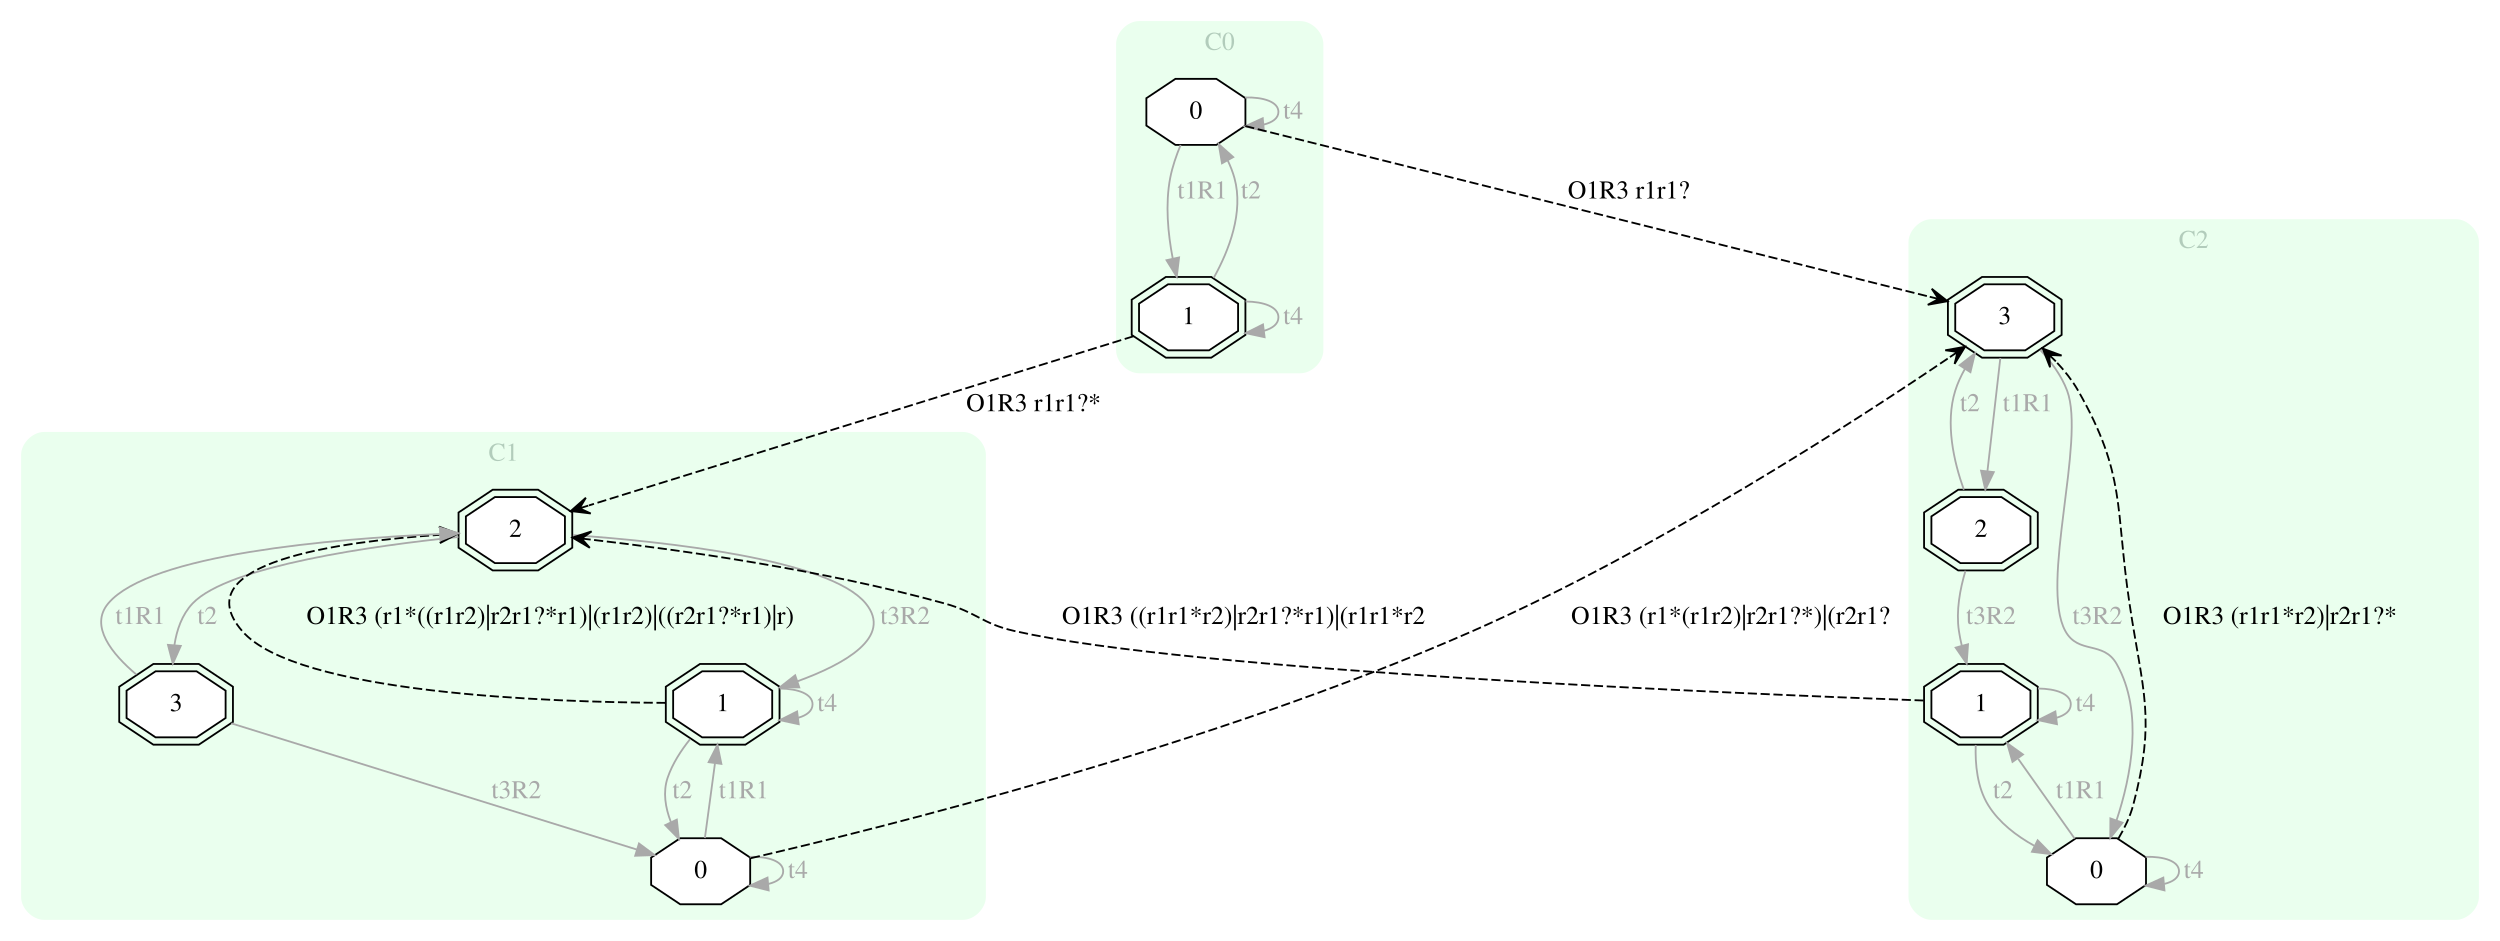
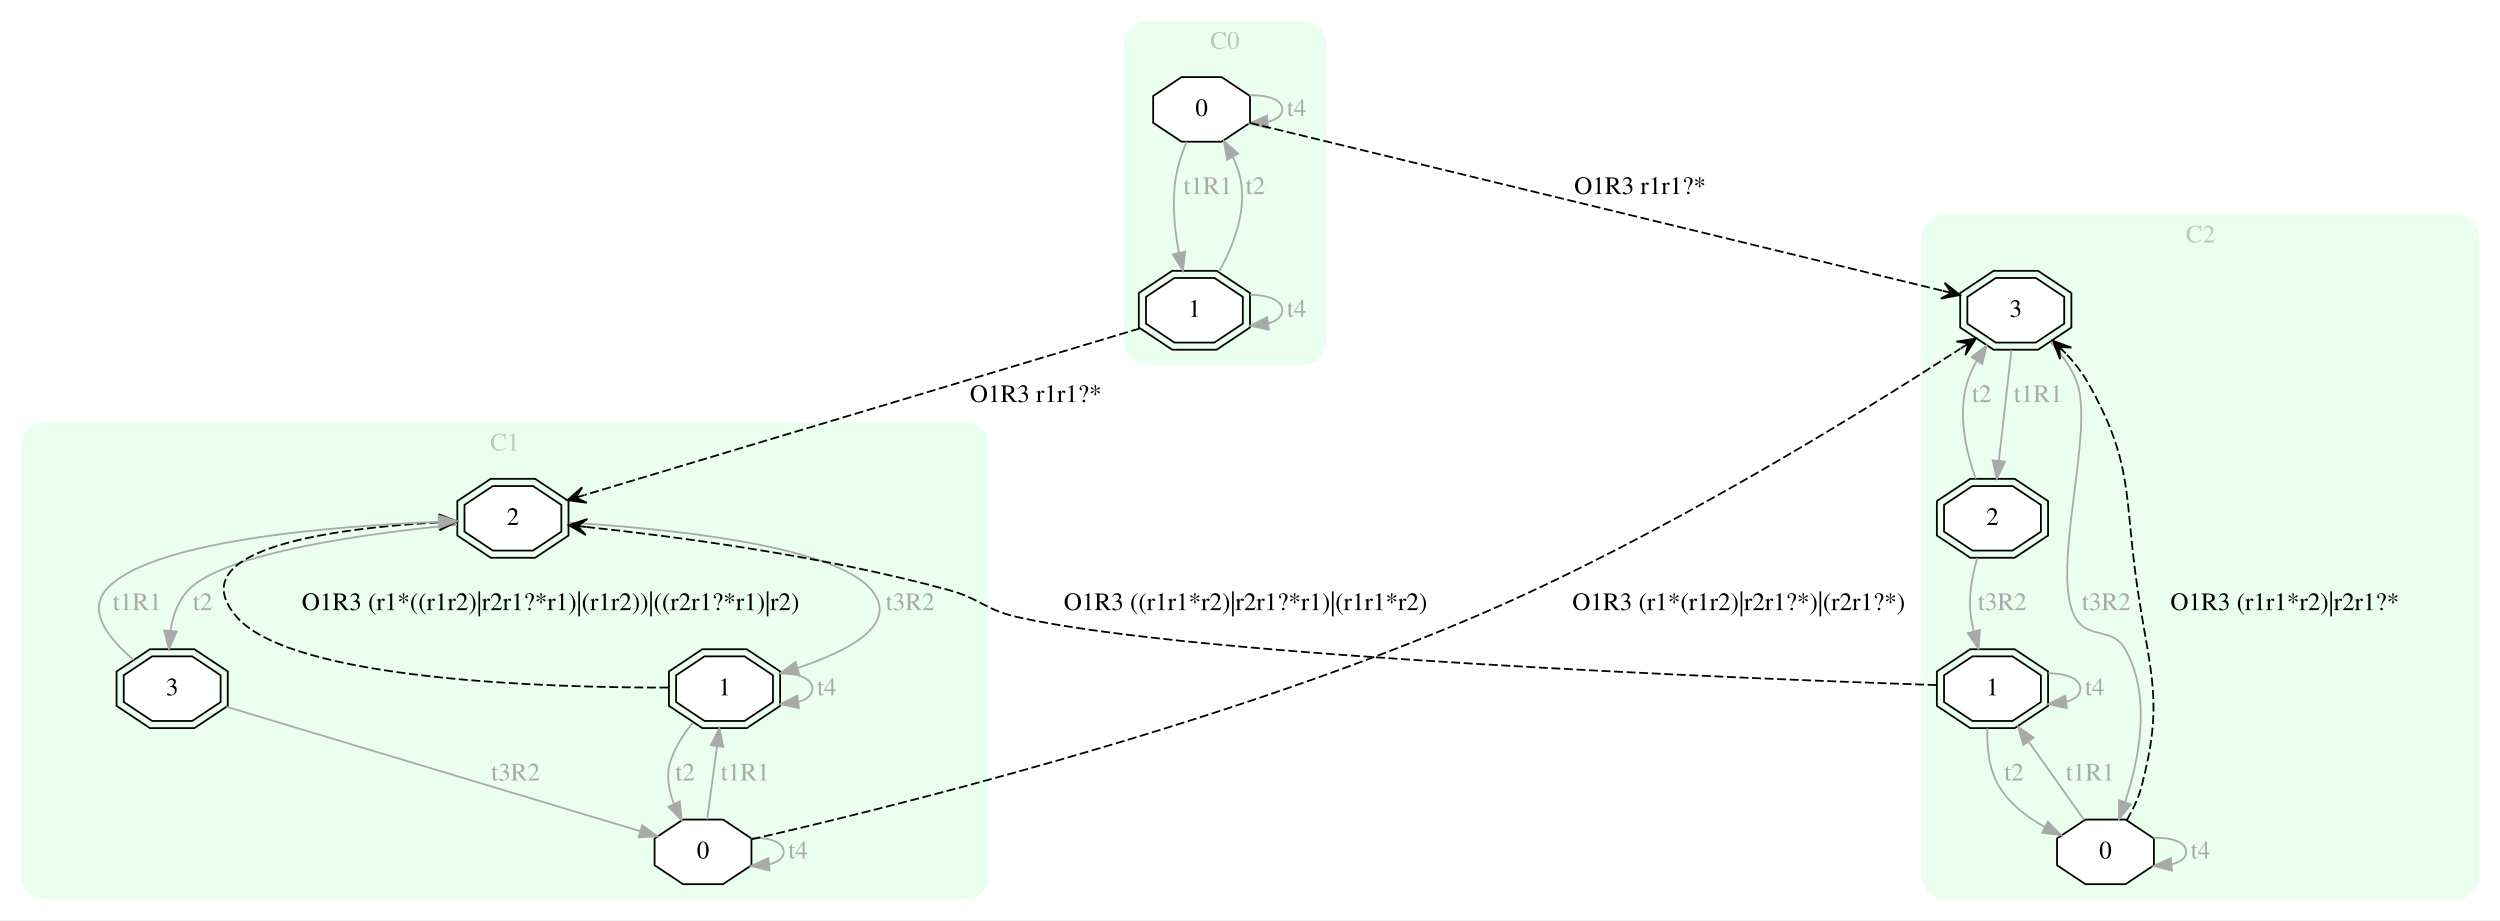
- <svg xmlns="http://www.w3.org/2000/svg" width="1363pt" height="513pt" viewBox="0.00 0.00 1363.00 513.00">
+ <svg xmlns="http://www.w3.org/2000/svg" width="1394pt" height="513pt" viewBox="0.00 0.00 1394.00 513.00">
  <g id="graph0" class="graph" transform="scale(1 1) rotate(0) translate(4 509)">
-     <polygon fill="white" stroke="transparent" points="-4,4 -4,-509 1359,-509 1359,4 -4,4" />
+     <polygon fill="white" stroke="transparent" points="-4,4 -4,-509 1390,-509 1390,4 -4,4" />
    <g id="clust1" class="cluster">
-       <path fill="#eaffee" stroke="#eaffee" d="M617,-306C617,-306 705,-306 705,-306 711,-306 717,-312 717,-318 717,-318 717,-485 717,-485 717,-491 711,-497 705,-497 705,-497 617,-497 617,-497 611,-497 605,-491 605,-485 605,-485 605,-318 605,-318 605,-312 611,-306 617,-306" />
-       <text text-anchor="middle" x="661" y="-481.8" font-family="Times,serif" font-size="14.00" fill="#b2ccbb">C0</text>
+       <path fill="#eaffee" stroke="#eaffee" d="M635,-306C635,-306 723,-306 723,-306 729,-306 735,-312 735,-318 735,-318 735,-485 735,-485 735,-491 729,-497 723,-497 723,-497 635,-497 635,-497 629,-497 623,-491 623,-485 623,-485 623,-318 623,-318 623,-312 629,-306 635,-306" />
+       <text text-anchor="middle" x="679" y="-481.8" font-family="Times,serif" font-size="14.00" fill="#b2ccbb">C0</text>
    </g>
    <g id="clust2" class="cluster">
-       <path fill="#eaffee" stroke="#eaffee" d="M20,-8C20,-8 521,-8 521,-8 527,-8 533,-14 533,-20 533,-20 533,-261 533,-261 533,-267 527,-273 521,-273 521,-273 20,-273 20,-273 14,-273 8,-267 8,-261 8,-261 8,-20 8,-20 8,-14 14,-8 20,-8" />
-       <text text-anchor="middle" x="270.5" y="-257.8" font-family="Times,serif" font-size="14.00" fill="#b2ccbb">C1</text>
+       <path fill="#eaffee" stroke="#eaffee" d="M20,-8C20,-8 535,-8 535,-8 541,-8 547,-14 547,-20 547,-20 547,-261 547,-261 547,-267 541,-273 535,-273 535,-273 20,-273 20,-273 14,-273 8,-267 8,-261 8,-261 8,-20 8,-20 8,-14 14,-8 20,-8" />
+       <text text-anchor="middle" x="277.5" y="-257.8" font-family="Times,serif" font-size="14.00" fill="#b2ccbb">C1</text>
    </g>
    <g id="clust3" class="cluster">
-       <path fill="#eaffee" stroke="#eaffee" d="M1049,-8C1049,-8 1335,-8 1335,-8 1341,-8 1347,-14 1347,-20 1347,-20 1347,-377 1347,-377 1347,-383 1341,-389 1335,-389 1335,-389 1049,-389 1049,-389 1043,-389 1037,-383 1037,-377 1037,-377 1037,-20 1037,-20 1037,-14 1043,-8 1049,-8" />
-       <text text-anchor="middle" x="1192" y="-373.8" font-family="Times,serif" font-size="14.00" fill="#b2ccbb">C2</text>
+       <path fill="#eaffee" stroke="#eaffee" d="M1080,-8C1080,-8 1366,-8 1366,-8 1372,-8 1378,-14 1378,-20 1378,-20 1378,-377 1378,-377 1378,-383 1372,-389 1366,-389 1366,-389 1080,-389 1080,-389 1074,-389 1068,-383 1068,-377 1068,-377 1068,-20 1068,-20 1068,-14 1074,-8 1080,-8" />
+       <text text-anchor="middle" x="1223" y="-373.8" font-family="Times,serif" font-size="14.00" fill="#b2ccbb">C2</text>
    </g>
    <g id="node1" class="node">
-       <polygon fill="white" stroke="black" points="675,-440.54 675,-455.46 659.18,-466 636.82,-466 621,-455.46 621,-440.54 636.82,-430 659.18,-430 675,-440.54" />
-       <text text-anchor="middle" x="648" y="-444.3" font-family="Times,serif" font-size="14.00">0</text>
+       <polygon fill="white" stroke="black" points="693,-440.54 693,-455.46 677.18,-466 654.82,-466 639,-455.46 639,-440.54 654.82,-430 677.18,-430 693,-440.54" />
+       <text text-anchor="middle" x="666" y="-444.3" font-family="Times,serif" font-size="14.00">0</text>
    </g>
    <g id="edge2" class="edge">
-       <path fill="none" stroke="darkgray" d="M674.79,-455.86C684.78,-456.12 693,-453.5 693,-448 693,-444.56 689.79,-442.25 684.94,-441.07" />
-       <polygon fill="darkgray" stroke="darkgray" points="685.07,-437.56 674.79,-440.14 684.44,-444.53 685.07,-437.56" />
-       <text text-anchor="middle" x="701" y="-444.3" font-family="Times,serif" font-size="14.00" fill="darkgray">t4</text>
+       <path fill="none" stroke="darkgray" d="M692.79,-455.86C702.78,-456.12 711,-453.5 711,-448 711,-444.56 707.79,-442.25 702.94,-441.07" />
+       <polygon fill="darkgray" stroke="darkgray" points="703.07,-437.56 692.79,-440.14 702.44,-444.53 703.07,-437.56" />
+       <text text-anchor="middle" x="719" y="-444.3" font-family="Times,serif" font-size="14.00" fill="darkgray">t4</text>
    </g>
    <g id="node2" class="node">
-       <polygon fill="white" stroke="black" points="671,-328.54 671,-343.46 655.18,-354 632.82,-354 617,-343.46 617,-328.54 632.82,-318 655.18,-318 671,-328.54" />
-       <polygon fill="none" stroke="black" points="675,-326.4 675,-345.6 656.39,-358 631.61,-358 613,-345.6 613,-326.4 631.61,-314 656.39,-314 675,-326.4" />
-       <text text-anchor="middle" x="644" y="-332.3" font-family="Times,serif" font-size="14.00">1</text>
+       <polygon fill="white" stroke="black" points="689,-328.54 689,-343.46 673.18,-354 650.82,-354 635,-343.46 635,-328.54 650.82,-318 673.18,-318 689,-328.54" />
+       <polygon fill="none" stroke="black" points="693,-326.4 693,-345.6 674.39,-358 649.61,-358 631,-345.6 631,-326.4 649.61,-314 674.39,-314 693,-326.4" />
+       <text text-anchor="middle" x="662" y="-332.3" font-family="Times,serif" font-size="14.00">1</text>
    </g>
    <g id="edge1" class="edge">
-       <path fill="none" stroke="darkgray" d="M639.67,-429.95C637.36,-424.36 635.16,-418.04 634,-412 631.23,-397.61 632.77,-381.52 635.4,-367.94" />
-       <polygon fill="darkgray" stroke="darkgray" points="638.83,-368.64 637.56,-358.12 631.99,-367.13 638.83,-368.64" />
-       <text text-anchor="middle" x="651.5" y="-400.8" font-family="Times,serif" font-size="14.00" fill="darkgray">t1R1</text>
+       <path fill="none" stroke="darkgray" d="M657.67,-429.95C655.36,-424.36 653.16,-418.04 652,-412 649.23,-397.61 650.77,-381.52 653.4,-367.94" />
+       <polygon fill="darkgray" stroke="darkgray" points="656.83,-368.64 655.56,-358.12 649.99,-367.13 656.83,-368.64" />
+       <text text-anchor="middle" x="669.5" y="-400.8" font-family="Times,serif" font-size="14.00" fill="darkgray">t1R1</text>
    </g>
    <g id="node7" class="node">
-       <polygon fill="white" stroke="black" points="1116,-328.54 1116,-343.46 1100.18,-354 1077.82,-354 1062,-343.46 1062,-328.54 1077.82,-318 1100.18,-318 1116,-328.54" />
-       <polygon fill="none" stroke="black" points="1120,-326.4 1120,-345.6 1101.39,-358 1076.61,-358 1058,-345.6 1058,-326.4 1076.61,-314 1101.39,-314 1120,-326.4" />
-       <text text-anchor="middle" x="1089" y="-332.3" font-family="Times,serif" font-size="14.00">3</text>
+       <polygon fill="white" stroke="black" points="1147,-328.54 1147,-343.46 1131.18,-354 1108.82,-354 1093,-343.46 1093,-328.54 1108.82,-318 1131.18,-318 1147,-328.54" />
+       <polygon fill="none" stroke="black" points="1151,-326.4 1151,-345.6 1132.39,-358 1107.61,-358 1089,-345.6 1089,-326.4 1107.61,-314 1132.39,-314 1151,-326.4" />
+       <text text-anchor="middle" x="1120" y="-332.3" font-family="Times,serif" font-size="14.00">3</text>
    </g>
    <g id="edge21" class="edge">
-       <path fill="none" stroke="black" stroke-dasharray="5,2" d="M674.92,-440.28C749.47,-421.69 958.95,-369.44 1048.05,-347.21" />
-       <polygon fill="black" stroke="black" points="1057.81,-344.78 1049.19,-351.57 1052.95,-345.99 1048.1,-347.2 1048.1,-347.2 1048.1,-347.2 1052.95,-345.99 1047.01,-342.83 1057.81,-344.78 1057.81,-344.78" />
-       <text text-anchor="middle" x="884" y="-400.8" font-family="Times,serif" font-size="14.00">O1R3 r1r1?</text>
+       <path fill="none" stroke="black" stroke-dasharray="5,2" d="M693.04,-440.45C769.51,-421.92 987.65,-369.07 1078.99,-346.94" />
+       <polygon fill="black" stroke="black" points="1088.97,-344.52 1080.31,-351.25 1084.11,-345.69 1079.25,-346.87 1079.25,-346.87 1079.25,-346.87 1084.11,-345.69 1078.19,-342.5 1088.97,-344.52 1088.97,-344.52" />
+       <text text-anchor="middle" x="910.5" y="-400.8" font-family="Times,serif" font-size="14.00">O1R3 r1r1?*</text>
    </g>
    <g id="edge3" class="edge">
-       <path fill="none" stroke="darkgray" d="M657.73,-357.52C666.06,-372.49 674.17,-393.35 669,-412 668.11,-415.21 666.84,-418.42 665.36,-421.52" />
-       <polygon fill="darkgray" stroke="darkgray" points="662.23,-419.96 660.45,-430.4 668.35,-423.35 662.23,-419.96" />
-       <text text-anchor="middle" x="678" y="-400.8" font-family="Times,serif" font-size="14.00" fill="darkgray">t2</text>
+       <path fill="none" stroke="darkgray" d="M675.73,-357.52C684.06,-372.49 692.17,-393.35 687,-412 686.11,-415.21 684.84,-418.42 683.36,-421.52" />
+       <polygon fill="darkgray" stroke="darkgray" points="680.23,-419.96 678.45,-430.4 686.35,-423.35 680.23,-419.96" />
+       <text text-anchor="middle" x="696" y="-400.8" font-family="Times,serif" font-size="14.00" fill="darkgray">t2</text>
    </g>
    <g id="edge4" class="edge">
-       <path fill="none" stroke="darkgray" d="M675.1,-344.62C685.09,-344.53 693,-341.66 693,-336 693,-332.46 689.91,-330.01 685.15,-328.65" />
-       <polygon fill="darkgray" stroke="darkgray" points="685.46,-325.16 675.1,-327.38 684.58,-332.11 685.46,-325.16" />
-       <text text-anchor="middle" x="701" y="-332.3" font-family="Times,serif" font-size="14.00" fill="darkgray">t4</text>
+       <path fill="none" stroke="darkgray" d="M693.1,-344.62C703.09,-344.53 711,-341.66 711,-336 711,-332.46 707.91,-330.01 703.15,-328.65" />
+       <polygon fill="darkgray" stroke="darkgray" points="703.46,-325.16 693.1,-327.38 702.58,-332.11 703.46,-325.16" />
+       <text text-anchor="middle" x="719" y="-332.3" font-family="Times,serif" font-size="14.00" fill="darkgray">t4</text>
    </g>
    <g id="node3" class="node">
-       <polygon fill="white" stroke="black" points="304,-212.54 304,-227.46 288.18,-238 265.82,-238 250,-227.46 250,-212.54 265.82,-202 288.18,-202 304,-212.54" />
-       <polygon fill="none" stroke="black" points="308,-210.4 308,-229.6 289.39,-242 264.61,-242 246,-229.6 246,-210.4 264.61,-198 289.39,-198 308,-210.4" />
-       <text text-anchor="middle" x="277" y="-216.3" font-family="Times,serif" font-size="14.00">2</text>
+       <polygon fill="white" stroke="black" points="309,-212.54 309,-227.46 293.18,-238 270.82,-238 255,-227.46 255,-212.54 270.82,-202 293.18,-202 309,-212.54" />
+       <polygon fill="none" stroke="black" points="313,-210.4 313,-229.6 294.39,-242 269.61,-242 251,-229.6 251,-210.4 269.61,-198 294.39,-198 313,-210.4" />
+       <text text-anchor="middle" x="282" y="-216.3" font-family="Times,serif" font-size="14.00">2</text>
    </g>
    <g id="edge22" class="edge">
-       <path fill="none" stroke="black" stroke-dasharray="5,2" d="M613.97,-325.67C548.16,-305.23 391.21,-256.48 317.08,-233.45" />
-       <polygon fill="black" stroke="black" points="307.19,-230.38 318.08,-229.05 311.97,-231.86 316.74,-233.34 316.74,-233.34 316.74,-233.34 311.97,-231.86 315.41,-237.64 307.19,-230.38 307.19,-230.38" />
-       <text text-anchor="middle" x="559.5" y="-284.8" font-family="Times,serif" font-size="14.00">O1R3 r1r1?*</text>
+       <path fill="none" stroke="black" stroke-dasharray="5,2" d="M631.55,-325.86C563.37,-305.41 398.46,-255.94 322.07,-233.02" />
+       <polygon fill="black" stroke="black" points="312.34,-230.1 323.21,-228.66 317.12,-231.54 321.91,-232.97 321.91,-232.97 321.91,-232.97 317.12,-231.54 320.62,-237.28 312.34,-230.1 312.34,-230.1" />
+       <text text-anchor="middle" x="573.5" y="-284.8" font-family="Times,serif" font-size="14.00">O1R3 r1r1?*</text>
    </g>
    <g id="node4" class="node">
-       <polygon fill="white" stroke="black" points="417,-117.54 417,-132.46 401.18,-143 378.82,-143 363,-132.46 363,-117.54 378.82,-107 401.18,-107 417,-117.54" />
-       <polygon fill="none" stroke="black" points="421,-115.4 421,-134.6 402.39,-147 377.61,-147 359,-134.6 359,-115.4 377.61,-103 402.39,-103 421,-115.4" />
-       <text text-anchor="middle" x="390" y="-121.3" font-family="Times,serif" font-size="14.00">1</text>
+       <polygon fill="white" stroke="black" points="427,-117.54 427,-132.46 411.18,-143 388.82,-143 373,-132.46 373,-117.54 388.82,-107 411.18,-107 427,-117.54" />
+       <polygon fill="none" stroke="black" points="431,-115.4 431,-134.6 412.39,-147 387.61,-147 369,-134.6 369,-115.4 387.61,-103 412.39,-103 431,-115.4" />
+       <text text-anchor="middle" x="400" y="-121.3" font-family="Times,serif" font-size="14.00">1</text>
    </g>
    <g id="edge6" class="edge">
-       <path fill="none" stroke="darkgray" d="M308.36,-217.26C357.27,-213.82 448.2,-204.25 468,-180 482.94,-161.71 456.67,-146.96 430.67,-137.53" />
-       <polygon fill="darkgray" stroke="darkgray" points="431.77,-134.21 421.18,-134.3 429.52,-140.84 431.77,-134.21" />
-       <text text-anchor="middle" x="489.5" y="-168.8" font-family="Times,serif" font-size="14.00" fill="darkgray">t3R2</text>
+       <path fill="none" stroke="darkgray" d="M313.17,-217.59C363.95,-214.57 460.97,-205.53 482,-180 497.9,-160.7 468.65,-145.79 440.77,-136.57" />
+       <polygon fill="darkgray" stroke="darkgray" points="441.63,-133.17 431.05,-133.55 439.56,-139.86 441.63,-133.17" />
+       <text text-anchor="middle" x="503.5" y="-168.8" font-family="Times,serif" font-size="14.00" fill="darkgray">t3R2</text>
    </g>
    <g id="node6" class="node">
      <polygon fill="white" stroke="black" points="119,-117.54 119,-132.46 103.18,-143 80.82,-143 65,-132.46 65,-117.54 80.82,-107 103.18,-107 119,-117.54" />
      <polygon fill="none" stroke="black" points="123,-115.4 123,-134.6 104.39,-147 79.61,-147 61,-134.6 61,-115.4 79.61,-103 104.39,-103 123,-115.4" />
      <text text-anchor="middle" x="92" y="-121.3" font-family="Times,serif" font-size="14.00">3</text>
    </g>
    <g id="edge5" class="edge">
-       <path fill="none" stroke="darkgray" d="M245.92,-216.25C200.84,-211.6 120.54,-200.61 101,-180 95.19,-173.87 92.33,-165.49 91.07,-157.16" />
-       <polygon fill="darkgray" stroke="darkgray" points="94.55,-156.85 90.24,-147.18 87.58,-157.43 94.55,-156.85" />
+       <path fill="none" stroke="darkgray" d="M250.81,-216.45C204.61,-212.01 121.25,-201.22 101,-180 95.17,-173.89 92.3,-165.51 91.04,-157.18" />
+       <polygon fill="darkgray" stroke="darkgray" points="94.53,-156.87 90.22,-147.2 87.55,-157.45 94.53,-156.87" />
      <text text-anchor="middle" x="109" y="-168.8" font-family="Times,serif" font-size="14.00" fill="darkgray">t2</text>
    </g>
    <g id="edge23" class="edge">
-       <path fill="none" stroke="black" stroke-dasharray="5,2" d="M358.9,-125.8C296.08,-126.12 157.5,-130.78 128,-165 95.93,-202.2 181.02,-213.77 235.48,-217.38" />
-       <polygon fill="black" stroke="black" points="245.59,-217.98 235.34,-221.88 240.6,-217.68 235.61,-217.38 235.61,-217.38 235.61,-217.38 240.6,-217.68 235.87,-212.89 245.59,-217.98 245.59,-217.98" />
-       <text text-anchor="middle" x="296" y="-168.8" font-family="Times,serif" font-size="14.00">O1R3 (r1*((r1r2)|r2r1?*r1)|(r1r2)|((r2r1?*r1)|r)</text>
+       <path fill="none" stroke="black" stroke-dasharray="5,2" d="M368.71,-125.6C303.99,-125.52 158.86,-129.4 128,-165 94.54,-203.59 184.58,-214.61 240.77,-217.75" />
+       <polygon fill="black" stroke="black" points="250.83,-218.25 240.62,-222.25 245.84,-218 240.84,-217.76 240.84,-217.76 240.84,-217.76 245.84,-218 241.07,-213.26 250.83,-218.25 250.83,-218.25" />
+       <text text-anchor="middle" x="303" y="-168.8" font-family="Times,serif" font-size="14.00">O1R3 (r1*((r1r2)|r2r1?*r1)|(r1r2))|((r2r1?*r1)|r2)</text>
    </g>
    <g id="edge8" class="edge">
-       <path fill="none" stroke="darkgray" d="M421.1,-133.62C431.09,-133.53 439,-130.66 439,-125 439,-121.46 435.91,-119.01 431.15,-117.65" />
-       <polygon fill="darkgray" stroke="darkgray" points="431.46,-114.16 421.1,-116.38 430.58,-121.11 431.46,-114.16" />
-       <text text-anchor="middle" x="447" y="-121.3" font-family="Times,serif" font-size="14.00" fill="darkgray">t4</text>
+       <path fill="none" stroke="darkgray" d="M431.1,-133.62C441.09,-133.53 449,-130.66 449,-125 449,-121.46 445.91,-119.01 441.15,-117.65" />
+       <polygon fill="darkgray" stroke="darkgray" points="441.46,-114.16 431.1,-116.38 440.58,-121.11 441.46,-114.16" />
+       <text text-anchor="middle" x="457" y="-121.3" font-family="Times,serif" font-size="14.00" fill="darkgray">t4</text>
    </g>
    <g id="node5" class="node">
-       <polygon fill="white" stroke="black" points="405,-26.54 405,-41.46 389.18,-52 366.82,-52 351,-41.46 351,-26.54 366.82,-16 389.18,-16 405,-26.54" />
-       <text text-anchor="middle" x="378" y="-30.3" font-family="Times,serif" font-size="14.00">0</text>
+       <polygon fill="white" stroke="black" points="415,-26.54 415,-41.46 399.18,-52 376.82,-52 361,-41.46 361,-26.54 376.82,-16 399.18,-16 415,-26.54" />
+       <text text-anchor="middle" x="388" y="-30.3" font-family="Times,serif" font-size="14.00">0</text>
    </g>
    <g id="edge7" class="edge">
-       <path fill="none" stroke="darkgray" d="M372.27,-106.05C367.32,-99.88 362.59,-92.6 360,-85 357.33,-77.14 358.76,-68.63 361.74,-60.89" />
-       <polygon fill="darkgray" stroke="darkgray" points="365.01,-62.15 366.15,-51.61 358.69,-59.14 365.01,-62.15" />
-       <text text-anchor="middle" x="368" y="-73.8" font-family="Times,serif" font-size="14.00" fill="darkgray">t2</text>
+       <path fill="none" stroke="darkgray" d="M382.27,-106.05C377.32,-99.88 372.59,-92.6 370,-85 367.33,-77.14 368.76,-68.63 371.74,-60.89" />
+       <polygon fill="darkgray" stroke="darkgray" points="375.01,-62.15 376.15,-51.61 368.69,-59.14 375.01,-62.15" />
+       <text text-anchor="middle" x="378" y="-73.8" font-family="Times,serif" font-size="14.00" fill="darkgray">t2</text>
    </g>
    <g id="edge9" class="edge">
-       <path fill="none" stroke="darkgray" d="M380.3,-52.07C381.86,-63.61 383.96,-79.18 385.81,-92.89" />
-       <polygon fill="darkgray" stroke="darkgray" points="382.35,-93.47 387.16,-102.91 389.29,-92.53 382.35,-93.47" />
-       <text text-anchor="middle" x="401.5" y="-73.8" font-family="Times,serif" font-size="14.00" fill="darkgray">t1R1</text>
+       <path fill="none" stroke="darkgray" d="M390.3,-52.07C391.86,-63.61 393.96,-79.18 395.81,-92.89" />
+       <polygon fill="darkgray" stroke="darkgray" points="392.35,-93.47 397.16,-102.91 399.29,-92.53 392.35,-93.47" />
+       <text text-anchor="middle" x="411.5" y="-73.8" font-family="Times,serif" font-size="14.00" fill="darkgray">t1R1</text>
    </g>
    <g id="edge10" class="edge">
-       <path fill="none" stroke="darkgray" d="M404.79,-41.86C414.78,-42.12 423,-39.5 423,-34 423,-30.56 419.79,-28.25 414.94,-27.07" />
-       <polygon fill="darkgray" stroke="darkgray" points="415.07,-23.56 404.79,-26.14 414.44,-30.53 415.07,-23.56" />
-       <text text-anchor="middle" x="431" y="-30.3" font-family="Times,serif" font-size="14.00" fill="darkgray">t4</text>
+       <path fill="none" stroke="darkgray" d="M414.79,-41.86C424.78,-42.12 433,-39.5 433,-34 433,-30.56 429.79,-28.25 424.94,-27.07" />
+       <polygon fill="darkgray" stroke="darkgray" points="425.07,-23.56 414.79,-26.14 424.44,-30.53 425.07,-23.56" />
+       <text text-anchor="middle" x="441" y="-30.3" font-family="Times,serif" font-size="14.00" fill="darkgray">t4</text>
    </g>
    <g id="edge24" class="edge">
-       <path fill="none" stroke="black" stroke-dasharray="5,2" d="M405.38,-41.13C473.64,-56.9 656.19,-102.1 799,-165 898.97,-209.03 1007.78,-279.55 1059.06,-314.29" />
-       <polygon fill="black" stroke="black" points="1067.37,-319.95 1056.57,-318.04 1063.24,-317.13 1059.11,-314.32 1059.11,-314.32 1059.11,-314.32 1063.24,-317.13 1061.64,-310.6 1067.37,-319.95 1067.37,-319.95" />
-       <text text-anchor="middle" x="939.5" y="-168.8" font-family="Times,serif" font-size="14.00">O1R3 (r1*(r1r2)|r2r1?*)|(r2r1?</text>
+       <path fill="none" stroke="black" stroke-dasharray="5,2" d="M415.14,-41.01C484.12,-56.76 671.12,-102.35 818,-165 921.85,-209.29 1035.71,-279.99 1089.12,-314.59" />
+       <polygon fill="black" stroke="black" points="1097.76,-320.21 1086.93,-318.53 1093.57,-317.49 1089.38,-314.76 1089.38,-314.76 1089.38,-314.76 1093.57,-317.49 1091.84,-310.99 1097.76,-320.21 1097.76,-320.21" />
+       <text text-anchor="middle" x="965.5" y="-168.8" font-family="Times,serif" font-size="14.00">O1R3 (r1*(r1r2)|r2r1?*)|(r2r1?*)</text>
    </g>
    <g id="edge11" class="edge">
-       <path fill="none" stroke="darkgray" d="M70.35,-141.24C57.14,-152.38 44.62,-167.64 55,-180 77.62,-206.94 177.99,-215.28 235.72,-217.85" />
-       <polygon fill="darkgray" stroke="darkgray" points="235.85,-221.36 245.98,-218.27 236.13,-214.37 235.85,-221.36" />
+       <path fill="none" stroke="darkgray" d="M70.62,-141.01C57.3,-152.18 44.53,-167.57 55,-180 78.28,-207.62 181.74,-215.68 240.63,-218.03" />
+       <polygon fill="darkgray" stroke="darkgray" points="240.61,-221.53 250.73,-218.4 240.86,-214.54 240.61,-221.53" />
      <text text-anchor="middle" x="72.5" y="-168.8" font-family="Times,serif" font-size="14.00" fill="darkgray">t1R1</text>
    </g>
    <g id="edge12" class="edge">
-       <path fill="none" stroke="darkgray" d="M122.07,-114.64C175.51,-98.01 286.72,-63.4 343.31,-45.79" />
-       <polygon fill="darkgray" stroke="darkgray" points="344.38,-49.13 352.89,-42.81 342.3,-42.44 344.38,-49.13" />
-       <text text-anchor="middle" x="277.5" y="-73.8" font-family="Times,serif" font-size="14.00" fill="darkgray">t3R2</text>
+       <path fill="none" stroke="darkgray" d="M122.29,-114.89C177.47,-98.3 294.09,-63.24 352.75,-45.6" />
+       <polygon fill="darkgray" stroke="darkgray" points="354.09,-48.85 362.66,-42.62 352.08,-42.15 354.09,-48.85" />
+       <text text-anchor="middle" x="283.5" y="-73.8" font-family="Times,serif" font-size="14.00" fill="darkgray">t3R2</text>
    </g>
    <g id="node9" class="node">
-       <polygon fill="white" stroke="black" points="1103,-212.54 1103,-227.46 1087.18,-238 1064.82,-238 1049,-227.46 1049,-212.54 1064.82,-202 1087.18,-202 1103,-212.54" />
-       <polygon fill="none" stroke="black" points="1107,-210.4 1107,-229.6 1088.39,-242 1063.61,-242 1045,-229.6 1045,-210.4 1063.61,-198 1088.39,-198 1107,-210.4" />
-       <text text-anchor="middle" x="1076" y="-216.3" font-family="Times,serif" font-size="14.00">2</text>
+       <polygon fill="white" stroke="black" points="1134,-212.54 1134,-227.46 1118.18,-238 1095.82,-238 1080,-227.46 1080,-212.54 1095.82,-202 1118.18,-202 1134,-212.54" />
+       <polygon fill="none" stroke="black" points="1138,-210.4 1138,-229.6 1119.39,-242 1094.61,-242 1076,-229.6 1076,-210.4 1094.61,-198 1119.39,-198 1138,-210.4" />
+       <text text-anchor="middle" x="1107" y="-216.3" font-family="Times,serif" font-size="14.00">2</text>
    </g>
    <g id="edge13" class="edge">
-       <path fill="none" stroke="darkgray" d="M1086.59,-313.82C1084.61,-296.47 1081.78,-271.66 1079.54,-252.05" />
-       <polygon fill="darkgray" stroke="darkgray" points="1083.01,-251.6 1078.4,-242.06 1076.06,-252.39 1083.01,-251.6" />
-       <text text-anchor="middle" x="1101.5" y="-284.8" font-family="Times,serif" font-size="14.00" fill="darkgray">t1R1</text>
+       <path fill="none" stroke="darkgray" d="M1117.59,-313.82C1115.61,-296.47 1112.78,-271.66 1110.54,-252.05" />
+       <polygon fill="darkgray" stroke="darkgray" points="1114.01,-251.6 1109.4,-242.06 1107.06,-252.39 1114.01,-251.6" />
+       <text text-anchor="middle" x="1132.5" y="-284.8" font-family="Times,serif" font-size="14.00" fill="darkgray">t1R1</text>
    </g>
    <g id="node10" class="node">
-       <polygon fill="white" stroke="black" points="1166,-26.54 1166,-41.46 1150.18,-52 1127.82,-52 1112,-41.46 1112,-26.54 1127.82,-16 1150.18,-16 1166,-26.54" />
-       <text text-anchor="middle" x="1139" y="-30.3" font-family="Times,serif" font-size="14.00">0</text>
+       <polygon fill="white" stroke="black" points="1197,-26.54 1197,-41.46 1181.18,-52 1158.82,-52 1143,-41.46 1143,-26.54 1158.82,-16 1181.18,-16 1197,-26.54" />
+       <text text-anchor="middle" x="1170" y="-30.3" font-family="Times,serif" font-size="14.00">0</text>
    </g>
    <g id="edge14" class="edge">
-       <path fill="none" stroke="darkgray" d="M1108.34,-318.19C1114.2,-311.89 1119.91,-304.24 1123,-296 1133.21,-268.74 1108.05,-190.55 1122,-165 1129.09,-152.02 1142.7,-159.87 1150,-147 1164.84,-120.83 1157.85,-85.61 1149.92,-61.71" />
-       <polygon fill="darkgray" stroke="darkgray" points="1153.18,-60.45 1146.52,-52.21 1146.59,-62.81 1153.18,-60.45" />
-       <text text-anchor="middle" x="1139.5" y="-168.8" font-family="Times,serif" font-size="14.00" fill="darkgray">t3R2</text>
+       <path fill="none" stroke="darkgray" d="M1139.34,-318.19C1145.2,-311.89 1150.91,-304.24 1154,-296 1164.21,-268.74 1139.05,-190.55 1153,-165 1160.09,-152.02 1173.7,-159.87 1181,-147 1195.84,-120.83 1188.85,-85.61 1180.92,-61.71" />
+       <polygon fill="darkgray" stroke="darkgray" points="1184.18,-60.45 1177.52,-52.21 1177.59,-62.81 1184.18,-60.45" />
+       <text text-anchor="middle" x="1170.5" y="-168.8" font-family="Times,serif" font-size="14.00" fill="darkgray">t3R2</text>
    </g>
    <g id="node8" class="node">
-       <polygon fill="white" stroke="black" points="1103,-117.54 1103,-132.46 1087.18,-143 1064.82,-143 1049,-132.46 1049,-117.54 1064.82,-107 1087.18,-107 1103,-117.54" />
-       <polygon fill="none" stroke="black" points="1107,-115.4 1107,-134.6 1088.39,-147 1063.61,-147 1045,-134.6 1045,-115.4 1063.61,-103 1088.39,-103 1107,-115.4" />
-       <text text-anchor="middle" x="1076" y="-121.3" font-family="Times,serif" font-size="14.00">1</text>
+       <polygon fill="white" stroke="black" points="1134,-117.54 1134,-132.46 1118.18,-143 1095.82,-143 1080,-132.46 1080,-117.54 1095.82,-107 1118.18,-107 1134,-117.54" />
+       <polygon fill="none" stroke="black" points="1138,-115.4 1138,-134.6 1119.39,-147 1094.61,-147 1076,-134.6 1076,-115.4 1094.61,-103 1119.39,-103 1138,-115.4" />
+       <text text-anchor="middle" x="1107" y="-121.3" font-family="Times,serif" font-size="14.00">1</text>
    </g>
    <g id="edge26" class="edge">
-       <path fill="none" stroke="black" stroke-dasharray="5,2" d="M1044.8,-127.07C946.53,-130.65 644.36,-143.18 549,-165 531.3,-169.05 528.5,-175.15 511,-180 444.77,-198.37 365.45,-209.36 318.25,-214.79" />
-       <polygon fill="black" stroke="black" points="308.11,-215.93 317.55,-210.34 313.08,-215.37 318.05,-214.81 318.05,-214.81 318.05,-214.81 313.08,-215.37 318.55,-219.28 308.11,-215.93 308.11,-215.93" />
-       <text text-anchor="middle" x="674" y="-168.8" font-family="Times,serif" font-size="14.00">O1R3 ((r1r1*r2)|r2r1?*r1)|(r1r1*r2</text>
+       <path fill="none" stroke="black" stroke-dasharray="5,2" d="M1075.85,-126.99C975.56,-130.37 661.79,-142.52 563,-165 545.3,-169.03 542.51,-175.2 525,-180 455.51,-199.05 372.13,-209.92 323.31,-215.13" />
+       <polygon fill="black" stroke="black" points="313.14,-216.18 322.63,-210.68 318.12,-215.67 323.09,-215.15 323.09,-215.15 323.09,-215.15 318.12,-215.67 323.56,-219.63 313.14,-216.18 313.14,-216.18" />
+       <text text-anchor="middle" x="690.5" y="-168.8" font-family="Times,serif" font-size="14.00">O1R3 ((r1r1*r2)|r2r1?*r1)|(r1r1*r2)</text>
    </g>
    <g id="edge16" class="edge">
-       <path fill="none" stroke="darkgray" d="M1107.1,-133.62C1117.09,-133.53 1125,-130.66 1125,-125 1125,-121.46 1121.91,-119.01 1117.15,-117.65" />
-       <polygon fill="darkgray" stroke="darkgray" points="1117.46,-114.16 1107.1,-116.38 1116.58,-121.11 1117.46,-114.16" />
-       <text text-anchor="middle" x="1133" y="-121.3" font-family="Times,serif" font-size="14.00" fill="darkgray">t4</text>
+       <path fill="none" stroke="darkgray" d="M1138.1,-133.62C1148.09,-133.53 1156,-130.66 1156,-125 1156,-121.46 1152.91,-119.01 1148.15,-117.65" />
+       <polygon fill="darkgray" stroke="darkgray" points="1148.46,-114.16 1138.1,-116.38 1147.58,-121.11 1148.46,-114.16" />
+       <text text-anchor="middle" x="1164" y="-121.3" font-family="Times,serif" font-size="14.00" fill="darkgray">t4</text>
    </g>
    <g id="edge15" class="edge">
-       <path fill="none" stroke="darkgray" d="M1073.17,-102.85C1072.79,-92.26 1074.01,-79.67 1080,-70 1085.89,-60.49 1095.41,-53.24 1105.1,-47.88" />
-       <polygon fill="darkgray" stroke="darkgray" points="1106.92,-50.88 1114.32,-43.31 1103.81,-44.61 1106.92,-50.88" />
-       <text text-anchor="middle" x="1088" y="-73.8" font-family="Times,serif" font-size="14.00" fill="darkgray">t2</text>
+       <path fill="none" stroke="darkgray" d="M1104.17,-102.85C1103.79,-92.26 1105.01,-79.67 1111,-70 1116.89,-60.49 1126.41,-53.24 1136.1,-47.88" />
+       <polygon fill="darkgray" stroke="darkgray" points="1137.92,-50.88 1145.32,-43.31 1134.81,-44.61 1137.92,-50.88" />
+       <text text-anchor="middle" x="1119" y="-73.8" font-family="Times,serif" font-size="14.00" fill="darkgray">t2</text>
    </g>
    <g id="edge17" class="edge">
-       <path fill="none" stroke="darkgray" d="M1066.69,-242.01C1061.24,-257.23 1056.43,-278.17 1062,-296 1063.27,-300.07 1065.13,-304.08 1067.29,-307.91" />
-       <polygon fill="darkgray" stroke="darkgray" points="1064.39,-309.87 1072.74,-316.39 1070.28,-306.09 1064.39,-309.87" />
-       <text text-anchor="middle" x="1070" y="-284.8" font-family="Times,serif" font-size="14.00" fill="darkgray">t2</text>
+       <path fill="none" stroke="darkgray" d="M1097.69,-242.01C1092.24,-257.23 1087.43,-278.17 1093,-296 1094.27,-300.07 1096.13,-304.08 1098.29,-307.91" />
+       <polygon fill="darkgray" stroke="darkgray" points="1095.39,-309.87 1103.74,-316.39 1101.28,-306.09 1095.39,-309.87" />
+       <text text-anchor="middle" x="1101" y="-284.8" font-family="Times,serif" font-size="14.00" fill="darkgray">t2</text>
    </g>
    <g id="edge18" class="edge">
-       <path fill="none" stroke="darkgray" d="M1067.59,-197.84C1064.61,-187.93 1062.36,-175.92 1064,-165 1064.4,-162.33 1064.95,-159.6 1065.59,-156.87" />
-       <polygon fill="darkgray" stroke="darkgray" points="1068.97,-157.76 1068.23,-147.19 1062.22,-155.92 1068.97,-157.76" />
-       <text text-anchor="middle" x="1081.5" y="-168.8" font-family="Times,serif" font-size="14.00" fill="darkgray">t3R2</text>
+       <path fill="none" stroke="darkgray" d="M1098.59,-197.84C1095.61,-187.93 1093.36,-175.92 1095,-165 1095.4,-162.33 1095.95,-159.6 1096.59,-156.87" />
+       <polygon fill="darkgray" stroke="darkgray" points="1099.97,-157.76 1099.23,-147.19 1093.22,-155.92 1099.97,-157.76" />
+       <text text-anchor="middle" x="1112.5" y="-168.8" font-family="Times,serif" font-size="14.00" fill="darkgray">t3R2</text>
    </g>
    <g id="edge25" class="edge">
-       <path fill="none" stroke="black" stroke-dasharray="5,2" d="M1150.86,-51.67C1154.17,-57.23 1157.31,-63.64 1159,-70 1171.55,-117.26 1164.24,-131.64 1157,-180 1149.14,-232.45 1155.24,-249.91 1129,-296 1125.79,-301.64 1121.52,-307 1116.97,-311.84" />
-       <polygon fill="black" stroke="black" points="1109.7,-318.97 1113.68,-308.76 1113.27,-315.47 1116.83,-311.97 1116.83,-311.97 1116.83,-311.97 1113.27,-315.47 1119.99,-315.18 1109.7,-318.97 1109.7,-318.97" />
-       <text text-anchor="middle" x="1239" y="-168.8" font-family="Times,serif" font-size="14.00">O1R3 (r1r1*r2)|r2r1?*</text>
+       <path fill="none" stroke="black" stroke-dasharray="5,2" d="M1181.86,-51.67C1185.17,-57.23 1188.31,-63.64 1190,-70 1202.55,-117.26 1195.24,-131.64 1188,-180 1180.14,-232.45 1186.24,-249.91 1160,-296 1156.79,-301.64 1152.52,-307 1147.97,-311.84" />
+       <polygon fill="black" stroke="black" points="1140.7,-318.97 1144.68,-308.76 1144.27,-315.47 1147.83,-311.97 1147.83,-311.97 1147.83,-311.97 1144.27,-315.47 1150.99,-315.18 1140.7,-318.97 1140.7,-318.97" />
+       <text text-anchor="middle" x="1270" y="-168.8" font-family="Times,serif" font-size="14.00">O1R3 (r1r1*r2)|r2r1?*</text>
    </g>
    <g id="edge19" class="edge">
-       <path fill="none" stroke="darkgray" d="M1127.09,-51.83C1118.43,-64.06 1106.5,-80.92 1096.34,-95.26" />
-       <polygon fill="darkgray" stroke="darkgray" points="1093.22,-93.62 1090.3,-103.8 1098.93,-97.66 1093.22,-93.62" />
-       <text text-anchor="middle" x="1130.5" y="-73.8" font-family="Times,serif" font-size="14.00" fill="darkgray">t1R1</text>
+       <path fill="none" stroke="darkgray" d="M1158.09,-51.83C1149.43,-64.06 1137.5,-80.92 1127.34,-95.26" />
+       <polygon fill="darkgray" stroke="darkgray" points="1124.22,-93.62 1121.3,-103.8 1129.93,-97.66 1124.22,-93.62" />
+       <text text-anchor="middle" x="1161.5" y="-73.8" font-family="Times,serif" font-size="14.00" fill="darkgray">t1R1</text>
    </g>
    <g id="edge20" class="edge">
-       <path fill="none" stroke="darkgray" d="M1165.79,-41.86C1175.78,-42.12 1184,-39.5 1184,-34 1184,-30.56 1180.79,-28.25 1175.94,-27.07" />
-       <polygon fill="darkgray" stroke="darkgray" points="1176.07,-23.56 1165.79,-26.14 1175.44,-30.53 1176.07,-23.56" />
-       <text text-anchor="middle" x="1192" y="-30.3" font-family="Times,serif" font-size="14.00" fill="darkgray">t4</text>
+       <path fill="none" stroke="darkgray" d="M1196.79,-41.86C1206.78,-42.12 1215,-39.5 1215,-34 1215,-30.56 1211.79,-28.25 1206.94,-27.07" />
+       <polygon fill="darkgray" stroke="darkgray" points="1207.07,-23.56 1196.79,-26.14 1206.44,-30.53 1207.07,-23.56" />
+       <text text-anchor="middle" x="1223" y="-30.3" font-family="Times,serif" font-size="14.00" fill="darkgray">t4</text>
    </g>
  </g>
</svg>
